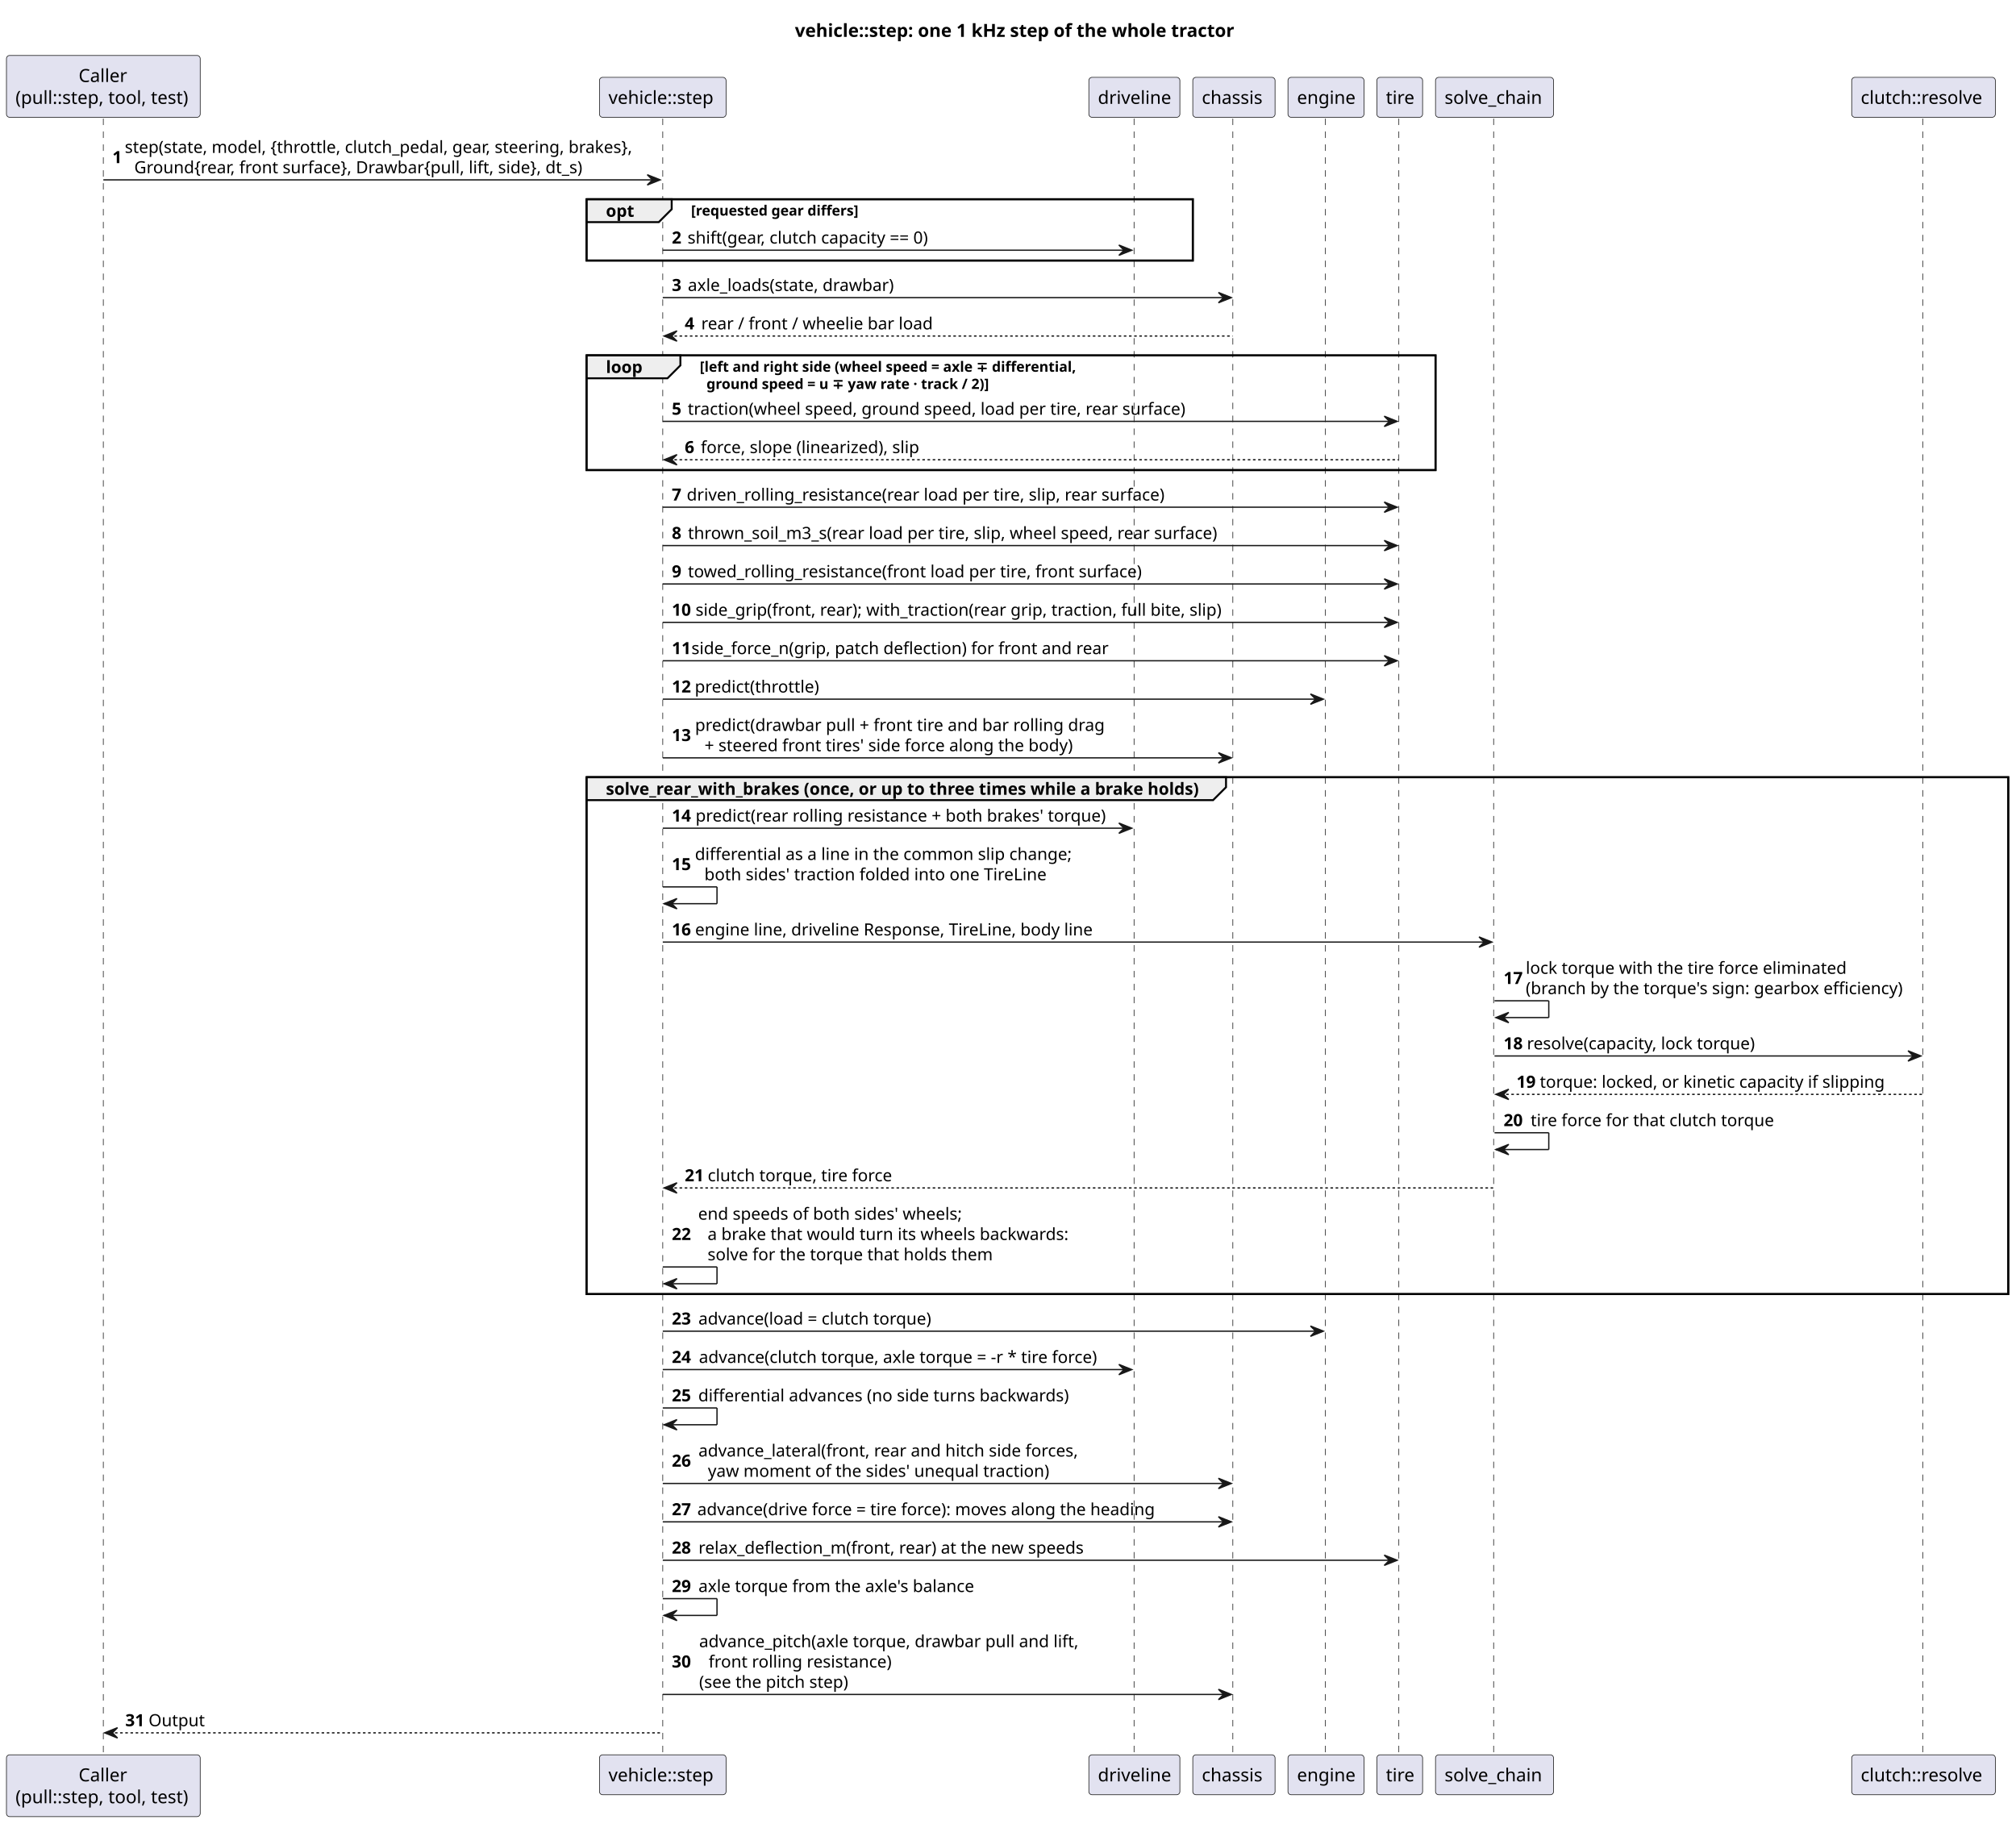
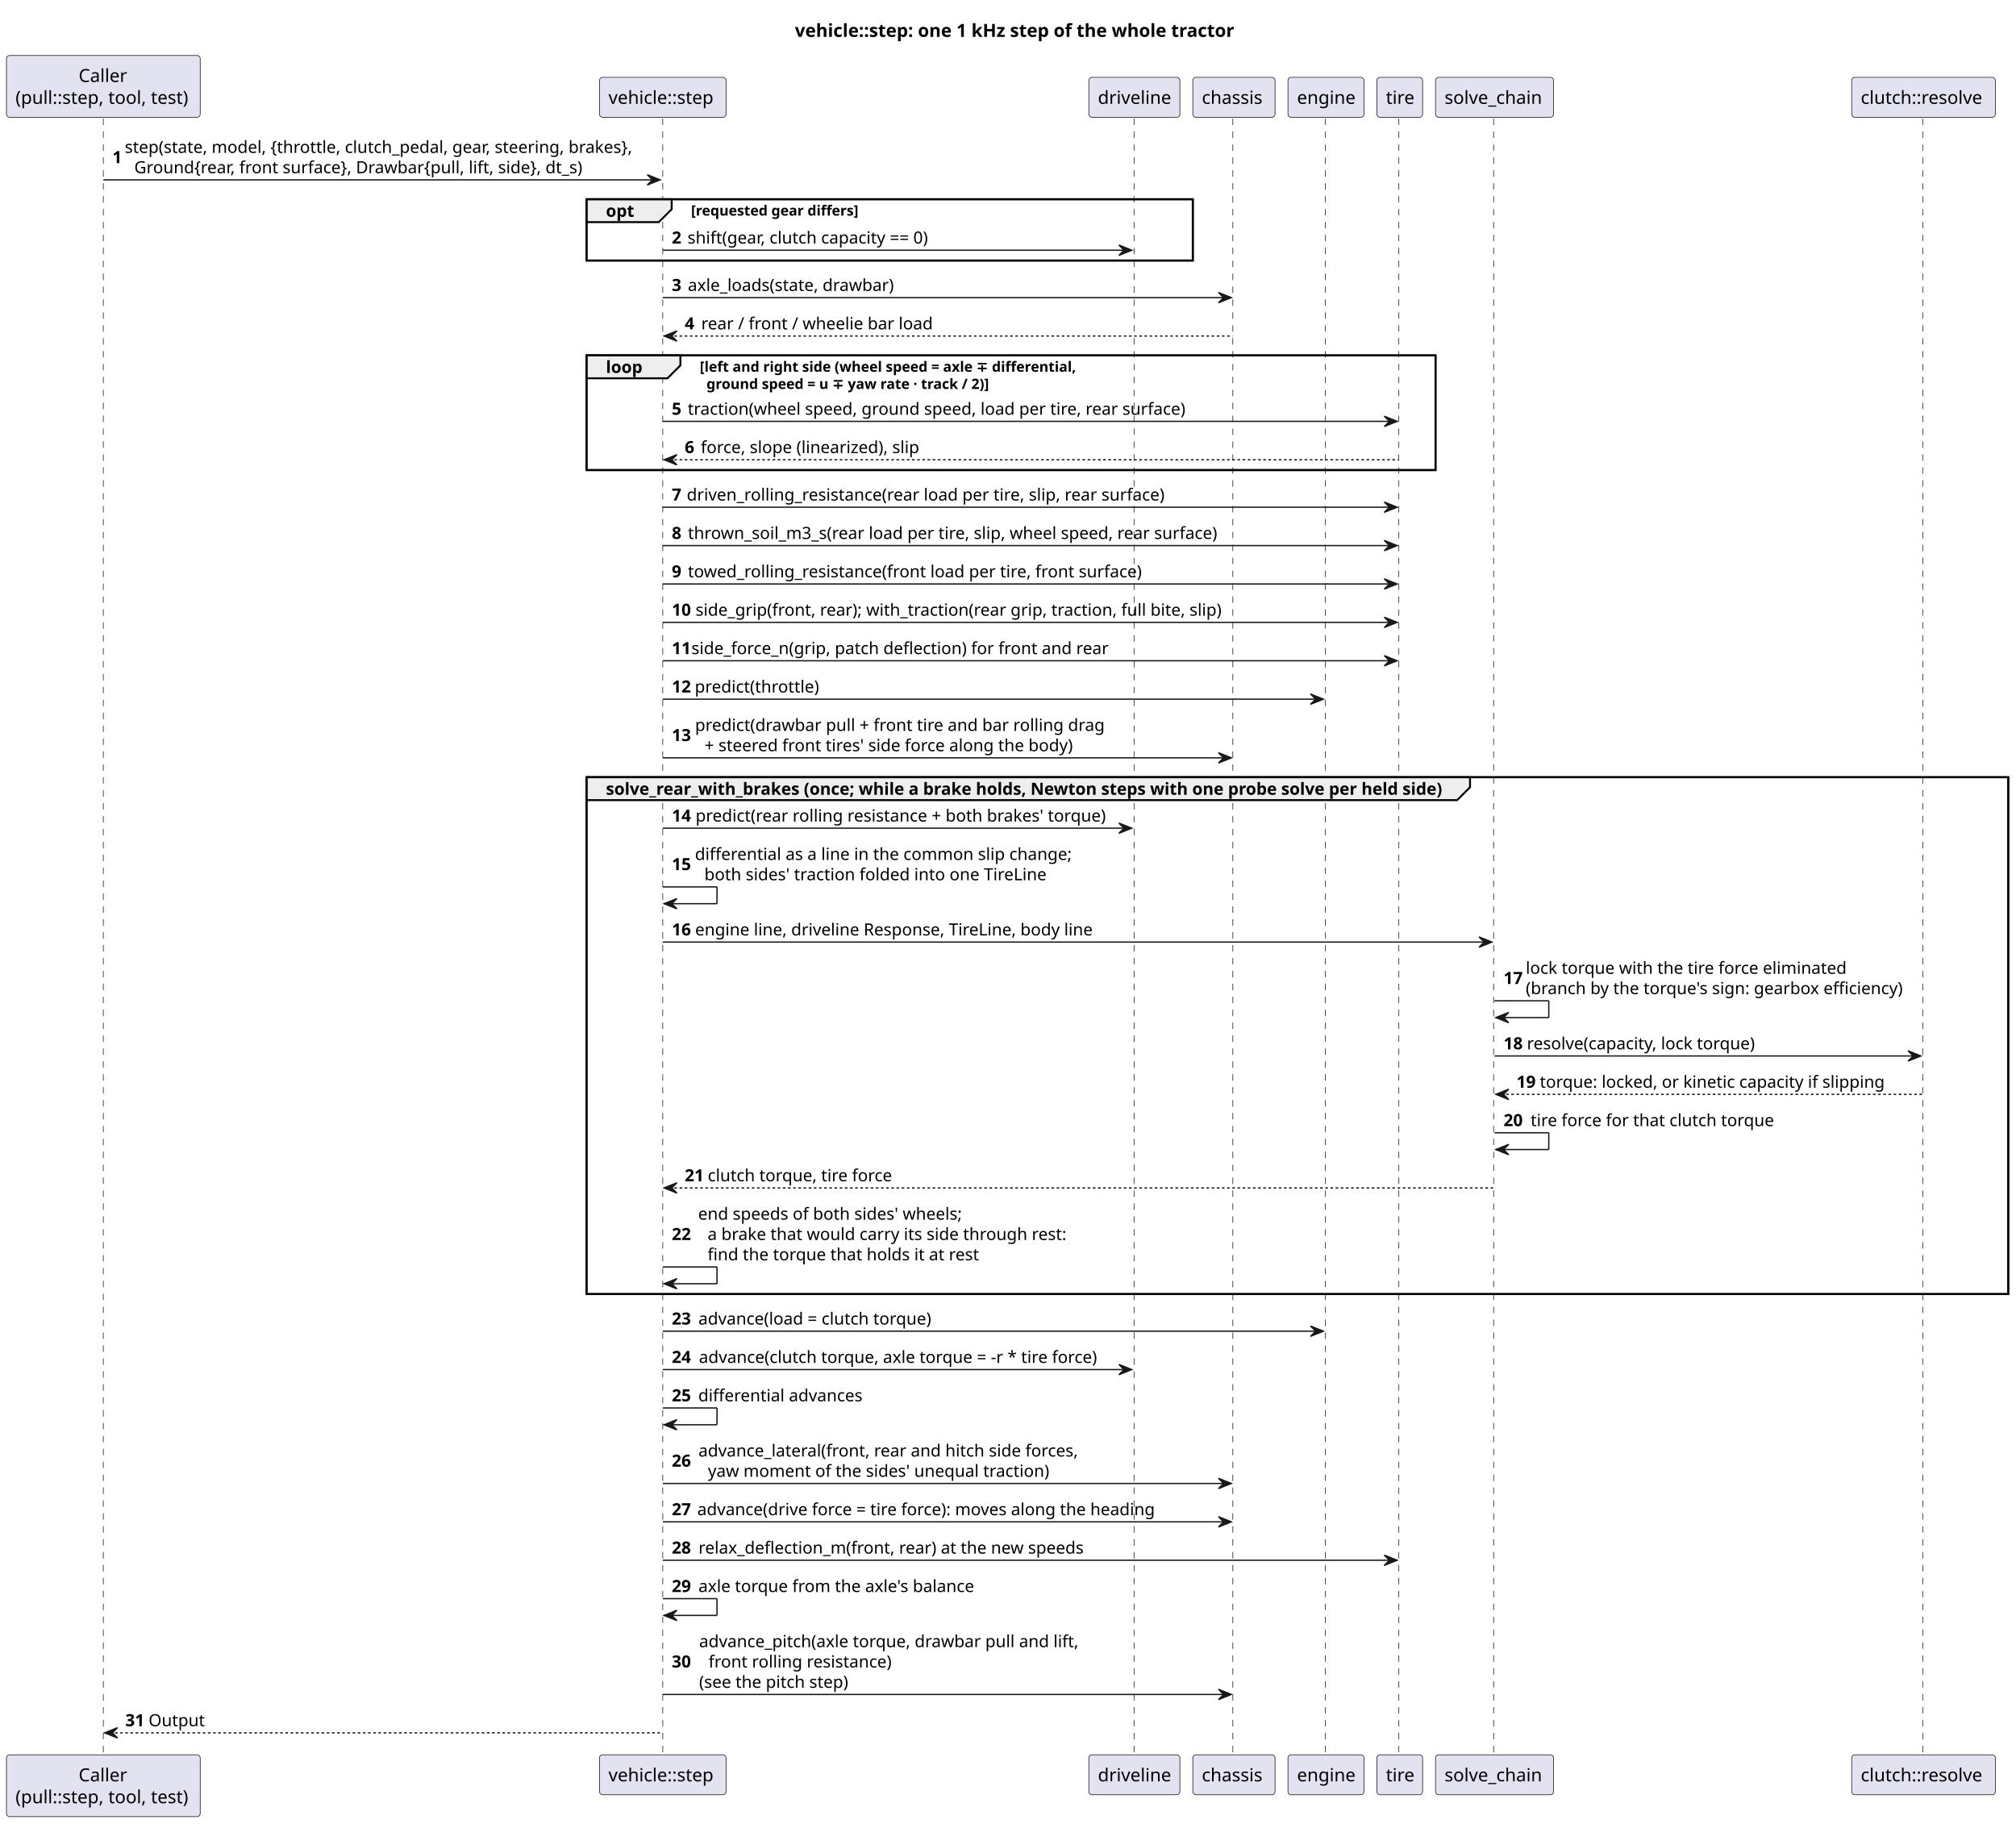
<svg xmlns="http://www.w3.org/2000/svg" contentStyleType="text/css" height="1412px" preserveAspectRatio="none" style="width:1561px;height:1412px;background:#FFFFFF;" version="1.1" viewBox="0 0 1561 1412" width="1561px" zoomAndPan="magnify">
  <defs />
  <g>
    <text fill="#000000" font-family="sans-serif" font-size="14" font-weight="bold" lengthAdjust="spacing" textLength="332.992" x="615.509" y="28.562">vehicle::step: one 1 kHz step of the whole tractor</text>
    <rect fill="none" height="47.459" style="stroke:#000000;stroke-width:1.5;" width="469.418" x="454.168" y="154.277" />
    <rect fill="none" height="88.808" style="stroke:#000000;stroke-width:1.5;" width="657.362" x="454.168" y="275.195" />
    <rect fill="none" height="400.213" style="stroke:#000000;stroke-width:1.5;" width="1100.842" x="454.168" y="601.839" />
    <line style="stroke:#181818;stroke-width:0.5;stroke-dasharray:5.0,5.0;" x1="80" x2="80" y1="91.818" y2="1359.806" />
    <line style="stroke:#181818;stroke-width:0.5;stroke-dasharray:5.0,5.0;" x1="513.168" x2="513.168" y1="91.818" y2="1359.806" />
    <line style="stroke:#181818;stroke-width:0.5;stroke-dasharray:5.0,5.0;" x1="878.108" x2="878.108" y1="91.818" y2="1359.806" />
    <line style="stroke:#181818;stroke-width:0.5;stroke-dasharray:5.0,5.0;" x1="954.586" x2="954.586" y1="91.818" y2="1359.806" />
    <line style="stroke:#181818;stroke-width:0.5;stroke-dasharray:5.0,5.0;" x1="1026.284" x2="1026.284" y1="91.818" y2="1359.806" />
    <line style="stroke:#181818;stroke-width:0.5;stroke-dasharray:5.0,5.0;" x1="1083.127" x2="1083.127" y1="91.818" y2="1359.806" />
    <line style="stroke:#181818;stroke-width:0.5;stroke-dasharray:5.0,5.0;" x1="1156.531" x2="1156.531" y1="91.818" y2="1359.806" />
    <line style="stroke:#181818;stroke-width:0.5;stroke-dasharray:5.0,5.0;" x1="1488.783" x2="1488.783" y1="91.818" y2="1359.806" />
    <rect fill="#E2E2F0" height="47.879" rx="2.5" ry="2.5" style="stroke:#181818;stroke-width:0.5;" width="150.028" x="5" y="42.94" />
    <text fill="#000000" font-family="sans-serif" font-size="14" lengthAdjust="spacing" textLength="38.302" x="60.863" y="63.502">Caller</text>
    <text fill="#000000" font-family="sans-serif" font-size="14" lengthAdjust="spacing" textLength="136.028" x="12" y="80.441">(pull::step, tool, test)</text>
    <rect fill="#E2E2F0" height="47.879" rx="2.5" ry="2.5" style="stroke:#181818;stroke-width:0.5;" width="150.028" x="5" y="1358.806" />
    <text fill="#000000" font-family="sans-serif" font-size="14" lengthAdjust="spacing" textLength="38.302" x="60.863" y="1379.368">Caller</text>
    <text fill="#000000" font-family="sans-serif" font-size="14" lengthAdjust="spacing" textLength="136.028" x="12" y="1396.308">(pull::step, tool, test)</text>
    <rect fill="#E2E2F0" height="30.939" rx="2.5" ry="2.5" style="stroke:#181818;stroke-width:0.5;" width="98.02" x="464.168" y="59.879" />
    <text fill="#000000" font-family="sans-serif" font-size="14" lengthAdjust="spacing" textLength="84.02" x="471.168" y="80.441">vehicle::step</text>
    <rect fill="#E2E2F0" height="30.939" rx="2.5" ry="2.5" style="stroke:#181818;stroke-width:0.5;" width="98.02" x="464.168" y="1358.806" />
    <text fill="#000000" font-family="sans-serif" font-size="14" lengthAdjust="spacing" textLength="84.02" x="471.168" y="1379.368">vehicle::step</text>
    <rect fill="#E2E2F0" height="30.939" rx="2.5" ry="2.5" style="stroke:#181818;stroke-width:0.5;" width="70.478" x="843.108" y="59.879" />
    <text fill="#000000" font-family="sans-serif" font-size="14" lengthAdjust="spacing" textLength="56.478" x="850.108" y="80.441">driveline</text>
    <rect fill="#E2E2F0" height="30.939" rx="2.5" ry="2.5" style="stroke:#181818;stroke-width:0.5;" width="70.478" x="843.108" y="1358.806" />
    <text fill="#000000" font-family="sans-serif" font-size="14" lengthAdjust="spacing" textLength="56.478" x="850.108" y="1379.368">driveline</text>
    <rect fill="#E2E2F0" height="30.939" rx="2.5" ry="2.5" style="stroke:#181818;stroke-width:0.5;" width="63.697" x="923.586" y="59.879" />
    <text fill="#000000" font-family="sans-serif" font-size="14" lengthAdjust="spacing" textLength="49.697" x="930.586" y="80.441">chassis</text>
    <rect fill="#E2E2F0" height="30.939" rx="2.5" ry="2.5" style="stroke:#181818;stroke-width:0.5;" width="63.697" x="923.586" y="1358.806" />
    <text fill="#000000" font-family="sans-serif" font-size="14" lengthAdjust="spacing" textLength="49.697" x="930.586" y="1379.368">chassis</text>
    <rect fill="#E2E2F0" height="30.939" rx="2.5" ry="2.5" style="stroke:#181818;stroke-width:0.5;" width="58.844" x="997.284" y="59.879" />
    <text fill="#000000" font-family="sans-serif" font-size="14" lengthAdjust="spacing" textLength="44.844" x="1004.284" y="80.441">engine</text>
    <rect fill="#E2E2F0" height="30.939" rx="2.5" ry="2.5" style="stroke:#181818;stroke-width:0.5;" width="58.844" x="997.284" y="1358.806" />
    <text fill="#000000" font-family="sans-serif" font-size="14" lengthAdjust="spacing" textLength="44.844" x="1004.284" y="1379.368">engine</text>
    <rect fill="#E2E2F0" height="30.939" rx="2.5" ry="2.5" style="stroke:#181818;stroke-width:0.5;" width="35.403" x="1066.127" y="59.879" />
    <text fill="#000000" font-family="sans-serif" font-size="14" lengthAdjust="spacing" textLength="21.403" x="1073.127" y="80.441">tire</text>
    <rect fill="#E2E2F0" height="30.939" rx="2.5" ry="2.5" style="stroke:#181818;stroke-width:0.5;" width="35.403" x="1066.127" y="1358.806" />
    <text fill="#000000" font-family="sans-serif" font-size="14" lengthAdjust="spacing" textLength="21.403" x="1073.127" y="1379.368">tire</text>
    <rect fill="#E2E2F0" height="30.939" rx="2.5" ry="2.5" style="stroke:#181818;stroke-width:0.5;" width="91.39" x="1111.531" y="59.879" />
    <text fill="#000000" font-family="sans-serif" font-size="14" lengthAdjust="spacing" textLength="77.39" x="1118.531" y="80.441">solve_chain</text>
    <rect fill="#E2E2F0" height="30.939" rx="2.5" ry="2.5" style="stroke:#181818;stroke-width:0.5;" width="91.39" x="1111.531" y="1358.806" />
    <text fill="#000000" font-family="sans-serif" font-size="14" lengthAdjust="spacing" textLength="77.39" x="1118.531" y="1379.368">solve_chain</text>
    <rect fill="#E2E2F0" height="30.939" rx="2.5" ry="2.5" style="stroke:#181818;stroke-width:0.5;" width="111.228" x="1433.783" y="59.879" />
    <text fill="#000000" font-family="sans-serif" font-size="14" lengthAdjust="spacing" textLength="97.228" x="1440.783" y="80.441">clutch::resolve</text>
    <rect fill="#E2E2F0" height="30.939" rx="2.5" ry="2.5" style="stroke:#181818;stroke-width:0.5;" width="111.228" x="1433.783" y="1358.806" />
    <text fill="#000000" font-family="sans-serif" font-size="14" lengthAdjust="spacing" textLength="97.228" x="1440.783" y="1379.368">clutch::resolve</text>
    <polygon fill="#181818" points="501.179,135.277,511.179,139.277,501.179,143.277,505.179,139.277" style="stroke:#181818;stroke-width:1.0;" />
    <line style="stroke:#181818;stroke-width:1.0;" x1="80.014" x2="507.179" y1="139.277" y2="139.277" />
    <text fill="#000000" font-family="sans-serif" font-size="13" font-weight="bold" lengthAdjust="spacing" textLength="5.605" x="87.014" y="126.277">1</text>
    <text fill="#000000" font-family="sans-serif" font-size="13" lengthAdjust="spacing" textLength="399.56" x="96.619" y="118.412">step(state, model, {throttle, clutch_pedal, gear, steering, brakes},</text>
    <text fill="#000000" font-family="sans-serif" font-size="13" lengthAdjust="spacing" textLength="354.174" x="103.932" y="134.142">Ground{rear, front surface}, Drawbar{pull, lift, side}, dt_s)</text>
    <path d="M454.168,154.277 L520.097,154.277 L520.097,162.007 L510.097,172.007 L454.168,172.007 L454.168,154.277 " fill="#EEEEEE" style="stroke:#000000;stroke-width:1.5;" />
    <rect fill="none" height="47.459" style="stroke:#000000;stroke-width:1.5;" width="469.418" x="454.168" y="154.277" />
    <text fill="#000000" font-family="sans-serif" font-size="13" font-weight="bold" lengthAdjust="spacing" textLength="20.928" x="469.168" y="167.871">opt</text>
    <text fill="#000000" font-family="sans-serif" font-size="11" font-weight="bold" lengthAdjust="spacing" textLength="128.777" x="535.097" y="166.934">[requested gear differs]</text>
    <polygon fill="#181818" points="866.347,189.736,876.347,193.736,866.347,197.736,870.347,193.736" style="stroke:#181818;stroke-width:1.0;" />
    <line style="stroke:#181818;stroke-width:1.0;" x1="513.179" x2="872.347" y1="193.736" y2="193.736" />
    <text fill="#000000" font-family="sans-serif" font-size="13" font-weight="bold" lengthAdjust="spacing" textLength="8.188" x="520.179" y="188.601">2</text>
    <text fill="#000000" font-family="sans-serif" font-size="13" lengthAdjust="spacing" textLength="197.514" x="532.367" y="188.601">shift(gear, clutch capacity == 0)</text>
    <polygon fill="#181818" points="943.435,226.466,953.435,230.466,943.435,234.466,947.435,230.466" style="stroke:#181818;stroke-width:1.0;" />
    <line style="stroke:#181818;stroke-width:1.0;" x1="513.179" x2="949.435" y1="230.466" y2="230.466" />
    <text fill="#000000" font-family="sans-serif" font-size="13" font-weight="bold" lengthAdjust="spacing" textLength="8.392" x="520.179" y="225.33">3</text>
    <text fill="#000000" font-family="sans-serif" font-size="13" lengthAdjust="spacing" textLength="162.195" x="532.57" y="225.33">axle_loads(state, drawbar)</text>
    <polygon fill="#181818" points="524.179,256.195,514.179,260.195,524.179,264.195,520.179,260.195" style="stroke:#181818;stroke-width:1.0;" />
    <line style="stroke:#181818;stroke-width:1.0;stroke-dasharray:2.0,2.0;" x1="518.179" x2="954.435" y1="260.195" y2="260.195" />
    <text fill="#000000" font-family="sans-serif" font-size="13" font-weight="bold" lengthAdjust="spacing" textLength="8.791" x="530.179" y="255.06">4</text>
    <text fill="#000000" font-family="sans-serif" font-size="13" lengthAdjust="spacing" textLength="179.125" x="542.97" y="255.06">rear / front / wheelie bar load</text>
    <path d="M454.168,275.195 L526.832,275.195 L526.832,282.925 L516.832,292.925 L454.168,292.925 L454.168,275.195 " fill="#EEEEEE" style="stroke:#000000;stroke-width:1.5;" />
    <rect fill="none" height="88.808" style="stroke:#000000;stroke-width:1.5;" width="657.362" x="454.168" y="275.195" />
    <text fill="#000000" font-family="sans-serif" font-size="13" font-weight="bold" lengthAdjust="spacing" textLength="27.663" x="469.168" y="288.789">loop</text>
    <text fill="#000000" font-family="sans-serif" font-size="11" font-weight="bold" lengthAdjust="spacing" textLength="285.318" x="541.832" y="287.852">[left and right side (wheel speed = axle ∓ differential,</text>
    <text fill="#000000" font-family="sans-serif" font-size="11" font-weight="bold" lengthAdjust="spacing" textLength="216.24" x="547.042" y="301.161">ground speed = u ∓ yaw rate · track / 2)]</text>
    <polygon fill="#181818" points="1071.829,322.273,1081.829,326.273,1071.829,330.273,1075.829,326.273" style="stroke:#181818;stroke-width:1.0;" />
    <line style="stroke:#181818;stroke-width:1.0;" x1="513.179" x2="1077.829" y1="326.273" y2="326.273" />
    <text fill="#000000" font-family="sans-serif" font-size="13" font-weight="bold" lengthAdjust="spacing" textLength="8.309" x="520.179" y="321.138">5</text>
    <text fill="#000000" font-family="sans-serif" font-size="13" lengthAdjust="spacing" textLength="390.959" x="532.488" y="321.138">traction(wheel speed, ground speed, load per tire, rear surface)</text>
    <polygon fill="#181818" points="524.179,352.003,514.179,356.003,524.179,360.003,520.179,356.003" style="stroke:#181818;stroke-width:1.0;" />
    <line style="stroke:#181818;stroke-width:1.0;stroke-dasharray:2.0,2.0;" x1="518.179" x2="1082.829" y1="356.003" y2="356.003" />
    <text fill="#000000" font-family="sans-serif" font-size="13" font-weight="bold" lengthAdjust="spacing" textLength="8.442" x="530.179" y="350.867">6</text>
    <text fill="#000000" font-family="sans-serif" font-size="13" lengthAdjust="spacing" textLength="174.529" x="542.621" y="350.867">force, slope (linearized), slip</text>
    <polygon fill="#181818" points="1071.829,388.732,1081.829,392.732,1071.829,396.732,1075.829,392.732" style="stroke:#181818;stroke-width:1.0;" />
    <line style="stroke:#181818;stroke-width:1.0;" x1="513.179" x2="1077.829" y1="392.732" y2="392.732" />
    <text fill="#000000" font-family="sans-serif" font-size="13" font-weight="bold" lengthAdjust="spacing" textLength="7.56" x="520.179" y="387.597">7</text>
    <text fill="#000000" font-family="sans-serif" font-size="13" lengthAdjust="spacing" textLength="374.232" x="531.739" y="387.597">driven_rolling_resistance(rear load per tire, slip, rear surface)</text>
    <polygon fill="#181818" points="1071.829,418.462,1081.829,422.462,1071.829,426.462,1075.829,422.462" style="stroke:#181818;stroke-width:1.0;" />
    <line style="stroke:#181818;stroke-width:1.0;" x1="513.179" x2="1077.829" y1="422.462" y2="422.462" />
    <text fill="#000000" font-family="sans-serif" font-size="13" font-weight="bold" lengthAdjust="spacing" textLength="8.461" x="520.179" y="417.326">8</text>
    <text fill="#000000" font-family="sans-serif" font-size="13" lengthAdjust="spacing" textLength="416.032" x="532.64" y="417.326">thrown_soil_m3_s(rear load per tire, slip, wheel speed, rear surface)</text>
    <polygon fill="#181818" points="1071.829,448.191,1081.829,452.191,1071.829,456.191,1075.829,452.191" style="stroke:#181818;stroke-width:1.0;" />
    <line style="stroke:#181818;stroke-width:1.0;" x1="513.179" x2="1077.829" y1="452.191" y2="452.191" />
    <text fill="#000000" font-family="sans-serif" font-size="13" font-weight="bold" lengthAdjust="spacing" textLength="8.442" x="520.179" y="447.056">9</text>
    <text fill="#000000" font-family="sans-serif" font-size="13" lengthAdjust="spacing" textLength="354.904" x="532.621" y="447.056">towed_rolling_resistance(front load per tire, front surface)</text>
    <polygon fill="#181818" points="1071.829,477.921,1081.829,481.921,1071.829,485.921,1075.829,481.921" style="stroke:#181818;stroke-width:1.0;" />
    <line style="stroke:#181818;stroke-width:1.0;" x1="513.179" x2="1077.829" y1="481.921" y2="481.921" />
    <text fill="#000000" font-family="sans-serif" font-size="13" font-weight="bold" lengthAdjust="spacing" textLength="14.371" x="520.179" y="476.785">10</text>
    <text fill="#000000" font-family="sans-serif" font-size="13" lengthAdjust="spacing" textLength="409.671" x="538.55" y="476.785">side_grip(front, rear); with_traction(rear grip, traction, full bite, slip)</text>
    <polygon fill="#181818" points="1071.829,507.65,1081.829,511.65,1071.829,515.65,1075.829,511.65" style="stroke:#181818;stroke-width:1.0;" />
    <line style="stroke:#181818;stroke-width:1.0;" x1="513.179" x2="1077.829" y1="511.65" y2="511.65" />
    <text fill="#000000" font-family="sans-serif" font-size="13" font-weight="bold" lengthAdjust="spacing" textLength="11.21" x="520.179" y="506.515">11</text>
    <text fill="#000000" font-family="sans-serif" font-size="13" lengthAdjust="spacing" textLength="327.285" x="535.389" y="506.515">side_force_n(grip, patch deflection) for front and rear</text>
    <polygon fill="#181818" points="1014.706,537.38,1024.706,541.38,1014.706,545.38,1018.706,541.38" style="stroke:#181818;stroke-width:1.0;" />
    <line style="stroke:#181818;stroke-width:1.0;" x1="513.179" x2="1020.706" y1="541.38" y2="541.38" />
    <text fill="#000000" font-family="sans-serif" font-size="13" font-weight="bold" lengthAdjust="spacing" textLength="13.793" x="520.179" y="536.244">12</text>
    <text fill="#000000" font-family="sans-serif" font-size="13" lengthAdjust="spacing" textLength="96.567" x="537.972" y="536.244">predict(throttle)</text>
    <polygon fill="#181818" points="943.435,582.839,953.435,586.839,943.435,590.839,947.435,586.839" style="stroke:#181818;stroke-width:1.0;" />
    <line style="stroke:#181818;stroke-width:1.0;" x1="513.179" x2="949.435" y1="586.839" y2="586.839" />
    <text fill="#000000" font-family="sans-serif" font-size="13" font-weight="bold" lengthAdjust="spacing" textLength="13.997" x="520.179" y="573.838">13</text>
    <text fill="#000000" font-family="sans-serif" font-size="13" lengthAdjust="spacing" textLength="317.021" x="538.175" y="565.974">predict(drawbar pull + front tire and bar rolling drag</text>
    <text fill="#000000" font-family="sans-serif" font-size="13" lengthAdjust="spacing" textLength="291.859" x="545.488" y="581.703">+ steered front tires' side force along the body)</text>
-     <path d="M454.168,601.839 L949.312,601.839 L949.312,609.568 L939.312,619.568 L454.168,619.568 L454.168,601.839 " fill="#EEEEEE" style="stroke:#000000;stroke-width:1.5;" />
+     <path d="M454.168,601.839 L1138.263,601.839 L1138.263,609.568 L1128.263,619.568 L454.168,619.568 L454.168,601.839 " fill="#EEEEEE" style="stroke:#000000;stroke-width:1.5;" />
    <rect fill="none" height="400.213" style="stroke:#000000;stroke-width:1.5;" width="1100.842" x="454.168" y="601.839" />
-     <text fill="#000000" font-family="sans-serif" font-size="13" font-weight="bold" lengthAdjust="spacing" textLength="450.144" x="469.168" y="615.433">solve_rear_with_brakes (once, or up to three times while a brake holds)</text>
+     <text fill="#000000" font-family="sans-serif" font-size="13" font-weight="bold" lengthAdjust="spacing" textLength="639.095" x="469.168" y="615.433">solve_rear_with_brakes (once; while a brake holds, Newton steps with one probe solve per held side)</text>
    <polygon fill="#181818" points="866.347,637.298,876.347,641.298,866.347,645.298,870.347,641.298" style="stroke:#181818;stroke-width:1.0;" />
    <line style="stroke:#181818;stroke-width:1.0;" x1="513.179" x2="872.347" y1="641.298" y2="641.298" />
    <text fill="#000000" font-family="sans-serif" font-size="13" font-weight="bold" lengthAdjust="spacing" textLength="14.396" x="520.179" y="636.162">14</text>
    <text fill="#000000" font-family="sans-serif" font-size="13" lengthAdjust="spacing" textLength="322.772" x="538.575" y="636.162">predict(rear rolling resistance + both brakes' torque)</text>
    <line style="stroke:#181818;stroke-width:1.0;" x1="513.179" x2="555.179" y1="686.757" y2="686.757" />
    <line style="stroke:#181818;stroke-width:1.0;" x1="555.179" x2="555.179" y1="686.757" y2="699.757" />
    <line style="stroke:#181818;stroke-width:1.0;" x1="514.179" x2="555.179" y1="699.757" y2="699.757" />
    <polygon fill="#181818" points="524.179,695.757,514.179,699.757,524.179,703.757,520.179,699.757" style="stroke:#181818;stroke-width:1.0;" />
    <text fill="#000000" font-family="sans-serif" font-size="13" font-weight="bold" lengthAdjust="spacing" textLength="13.914" x="520.179" y="673.756">15</text>
    <text fill="#000000" font-family="sans-serif" font-size="13" lengthAdjust="spacing" textLength="293.09" x="538.093" y="665.892">differential as a line in the common slip change;</text>
    <text fill="#000000" font-family="sans-serif" font-size="13" lengthAdjust="spacing" textLength="267.649" x="545.405" y="681.621">both sides' traction folded into one TireLine</text>
    <polygon fill="#181818" points="1145.226,725.486,1155.226,729.486,1145.226,733.486,1149.226,729.486" style="stroke:#181818;stroke-width:1.0;" />
    <line style="stroke:#181818;stroke-width:1.0;" x1="513.179" x2="1151.226" y1="729.486" y2="729.486" />
    <text fill="#000000" font-family="sans-serif" font-size="13" font-weight="bold" lengthAdjust="spacing" textLength="14.047" x="520.179" y="724.351">16</text>
    <text fill="#000000" font-family="sans-serif" font-size="13" lengthAdjust="spacing" textLength="311.848" x="538.226" y="724.351">engine line, driveline Response, TireLine, body line</text>
    <line style="stroke:#181818;stroke-width:1.0;" x1="1157.226" x2="1199.226" y1="774.945" y2="774.945" />
    <line style="stroke:#181818;stroke-width:1.0;" x1="1199.226" x2="1199.226" y1="774.945" y2="787.945" />
    <line style="stroke:#181818;stroke-width:1.0;" x1="1158.226" x2="1199.226" y1="787.945" y2="787.945" />
    <polygon fill="#181818" points="1168.226,783.945,1158.226,787.945,1168.226,791.945,1164.226,787.945" style="stroke:#181818;stroke-width:1.0;" />
    <text fill="#000000" font-family="sans-serif" font-size="13" font-weight="bold" lengthAdjust="spacing" textLength="13.165" x="1164.226" y="761.945">17</text>
    <text fill="#000000" font-family="sans-serif" font-size="13" lengthAdjust="spacing" textLength="248.422" x="1181.391" y="754.08">lock torque with the tire force eliminated</text>
    <text fill="#000000" font-family="sans-serif" font-size="13" lengthAdjust="spacing" textLength="301.006" x="1181.391" y="769.81">(branch by the torque's sign: gearbox efficiency)</text>
    <polygon fill="#181818" points="1477.397,813.675,1487.397,817.675,1477.397,821.675,1481.397,817.675" style="stroke:#181818;stroke-width:1.0;" />
    <line style="stroke:#181818;stroke-width:1.0;" x1="1157.226" x2="1483.397" y1="817.675" y2="817.675" />
    <text fill="#000000" font-family="sans-serif" font-size="13" font-weight="bold" lengthAdjust="spacing" textLength="14.066" x="1164.226" y="812.539">18</text>
    <text fill="#000000" font-family="sans-serif" font-size="13" lengthAdjust="spacing" textLength="183.498" x="1182.292" y="812.539">resolve(capacity, lock torque)</text>
    <polygon fill="#181818" points="1168.226,843.404,1158.226,847.404,1168.226,851.404,1164.226,847.404" style="stroke:#181818;stroke-width:1.0;" />
    <line style="stroke:#181818;stroke-width:1.0;stroke-dasharray:2.0,2.0;" x1="1162.226" x2="1488.397" y1="847.404" y2="847.404" />
    <text fill="#000000" font-family="sans-serif" font-size="13" font-weight="bold" lengthAdjust="spacing" textLength="14.047" x="1174.226" y="842.269">19</text>
    <text fill="#000000" font-family="sans-serif" font-size="13" lengthAdjust="spacing" textLength="271.661" x="1192.273" y="842.269">torque: locked, or kinetic capacity if slipping</text>
    <line style="stroke:#181818;stroke-width:1.0;" x1="1157.226" x2="1199.226" y1="877.134" y2="877.134" />
    <line style="stroke:#181818;stroke-width:1.0;" x1="1199.226" x2="1199.226" y1="877.134" y2="890.134" />
    <line style="stroke:#181818;stroke-width:1.0;" x1="1158.226" x2="1199.226" y1="890.134" y2="890.134" />
    <polygon fill="#181818" points="1168.226,886.134,1158.226,890.134,1168.226,894.134,1164.226,890.134" style="stroke:#181818;stroke-width:1.0;" />
    <text fill="#000000" font-family="sans-serif" font-size="13" font-weight="bold" lengthAdjust="spacing" textLength="16.955" x="1164.226" y="871.998">20</text>
    <text fill="#000000" font-family="sans-serif" font-size="13" lengthAdjust="spacing" textLength="189.452" x="1185.18" y="871.998">tire force for that clutch torque</text>
    <polygon fill="#181818" points="524.179,915.863,514.179,919.863,524.179,923.863,520.179,919.863" style="stroke:#181818;stroke-width:1.0;" />
    <line style="stroke:#181818;stroke-width:1.0;stroke-dasharray:2.0,2.0;" x1="518.179" x2="1156.226" y1="919.863" y2="919.863" />
    <text fill="#000000" font-family="sans-serif" font-size="13" font-weight="bold" lengthAdjust="spacing" textLength="13.793" x="530.179" y="914.727">21</text>
    <text fill="#000000" font-family="sans-serif" font-size="13" lengthAdjust="spacing" textLength="144.892" x="547.972" y="914.727">clutch torque, tire force</text>
    <line style="stroke:#181818;stroke-width:1.0;" x1="513.179" x2="555.179" y1="981.052" y2="981.052" />
    <line style="stroke:#181818;stroke-width:1.0;" x1="555.179" x2="555.179" y1="981.052" y2="994.052" />
    <line style="stroke:#181818;stroke-width:1.0;" x1="514.179" x2="555.179" y1="994.052" y2="994.052" />
    <polygon fill="#181818" points="524.179,990.052,514.179,994.052,524.179,998.052,520.179,994.052" style="stroke:#181818;stroke-width:1.0;" />
    <text fill="#000000" font-family="sans-serif" font-size="13" font-weight="bold" lengthAdjust="spacing" textLength="16.377" x="520.179" y="960.187">22</text>
    <text fill="#000000" font-family="sans-serif" font-size="13" lengthAdjust="spacing" textLength="210.33" x="540.556" y="944.457">end speeds of both sides' wheels;</text>
-     <text fill="#000000" font-family="sans-serif" font-size="13" lengthAdjust="spacing" textLength="281.976" x="547.868" y="960.187">a brake that would turn its wheels backwards:</text>
-     <text fill="#000000" font-family="sans-serif" font-size="13" lengthAdjust="spacing" textLength="219.667" x="547.868" y="975.916">solve for the torque that holds them</text>
+     <text fill="#000000" font-family="sans-serif" font-size="13" lengthAdjust="spacing" textLength="279.081" x="547.868" y="960.187">a brake that would carry its side through rest:</text>
+     <text fill="#000000" font-family="sans-serif" font-size="13" lengthAdjust="spacing" textLength="208.368" x="547.868" y="975.916">find the torque that holds it at rest</text>
    <polygon fill="#181818" points="1014.706,1026.781,1024.706,1030.781,1014.706,1034.781,1018.706,1030.781" style="stroke:#181818;stroke-width:1.0;" />
    <line style="stroke:#181818;stroke-width:1.0;" x1="513.179" x2="1020.706" y1="1030.781" y2="1030.781" />
    <text fill="#000000" font-family="sans-serif" font-size="13" font-weight="bold" lengthAdjust="spacing" textLength="16.58" x="520.179" y="1025.646">23</text>
    <text fill="#000000" font-family="sans-serif" font-size="13" lengthAdjust="spacing" textLength="185.606" x="540.759" y="1025.646">advance(load = clutch torque)</text>
    <polygon fill="#181818" points="866.347,1056.511,876.347,1060.511,866.347,1064.511,870.347,1060.511" style="stroke:#181818;stroke-width:1.0;" />
    <line style="stroke:#181818;stroke-width:1.0;" x1="513.179" x2="872.347" y1="1060.511" y2="1060.511" />
    <text fill="#000000" font-family="sans-serif" font-size="13" font-weight="bold" lengthAdjust="spacing" textLength="16.98" x="520.179" y="1055.375">24</text>
    <text fill="#000000" font-family="sans-serif" font-size="13" lengthAdjust="spacing" textLength="316.488" x="541.159" y="1055.375">advance(clutch torque, axle torque = -r * tire force)</text>
    <line style="stroke:#181818;stroke-width:1.0;" x1="513.179" x2="555.179" y1="1090.24" y2="1090.24" />
    <line style="stroke:#181818;stroke-width:1.0;" x1="555.179" x2="555.179" y1="1090.24" y2="1103.24" />
    <line style="stroke:#181818;stroke-width:1.0;" x1="514.179" x2="555.179" y1="1103.24" y2="1103.24" />
    <polygon fill="#181818" points="524.179,1099.24,514.179,1103.24,524.179,1107.24,520.179,1103.24" style="stroke:#181818;stroke-width:1.0;" />
    <text fill="#000000" font-family="sans-serif" font-size="13" font-weight="bold" lengthAdjust="spacing" textLength="16.498" x="520.179" y="1085.104">25</text>
-     <text fill="#000000" font-family="sans-serif" font-size="13" lengthAdjust="spacing" textLength="293.37" x="540.676" y="1085.104">differential advances (no side turns backwards)</text>
+     <text fill="#000000" font-family="sans-serif" font-size="13" lengthAdjust="spacing" textLength="129.384" x="540.676" y="1085.104">differential advances</text>
    <polygon fill="#181818" points="943.435,1144.699,953.435,1148.699,943.435,1152.699,947.435,1148.699" style="stroke:#181818;stroke-width:1.0;" />
    <line style="stroke:#181818;stroke-width:1.0;" x1="513.179" x2="949.435" y1="1148.699" y2="1148.699" />
    <text fill="#000000" font-family="sans-serif" font-size="13" font-weight="bold" lengthAdjust="spacing" textLength="16.631" x="520.179" y="1135.699">26</text>
    <text fill="#000000" font-family="sans-serif" font-size="13" lengthAdjust="spacing" textLength="298.778" x="540.81" y="1127.834">advance_lateral(front, rear and hitch side forces,</text>
    <text fill="#000000" font-family="sans-serif" font-size="13" lengthAdjust="spacing" textLength="266.233" x="548.122" y="1143.563">yaw moment of the sides' unequal traction)</text>
    <polygon fill="#181818" points="943.435,1174.429,953.435,1178.429,943.435,1182.429,947.435,1178.429" style="stroke:#181818;stroke-width:1.0;" />
    <line style="stroke:#181818;stroke-width:1.0;" x1="513.179" x2="949.435" y1="1178.429" y2="1178.429" />
    <text fill="#000000" font-family="sans-serif" font-size="13" font-weight="bold" lengthAdjust="spacing" textLength="15.748" x="520.179" y="1173.293">27</text>
    <text fill="#000000" font-family="sans-serif" font-size="13" lengthAdjust="spacing" textLength="363.08" x="539.927" y="1173.293">advance(drive force = tire force): moves along the heading</text>
    <polygon fill="#181818" points="1071.829,1204.158,1081.829,1208.158,1071.829,1212.158,1075.829,1208.158" style="stroke:#181818;stroke-width:1.0;" />
    <line style="stroke:#181818;stroke-width:1.0;" x1="513.179" x2="1077.829" y1="1208.158" y2="1208.158" />
    <text fill="#000000" font-family="sans-serif" font-size="13" font-weight="bold" lengthAdjust="spacing" textLength="16.65" x="520.179" y="1203.023">28</text>
    <text fill="#000000" font-family="sans-serif" font-size="13" lengthAdjust="spacing" textLength="302.028" x="540.829" y="1203.023">relax_deflection_m(front, rear) at the new speeds</text>
    <line style="stroke:#181818;stroke-width:1.0;" x1="513.179" x2="555.179" y1="1237.888" y2="1237.888" />
    <line style="stroke:#181818;stroke-width:1.0;" x1="555.179" x2="555.179" y1="1237.888" y2="1250.888" />
    <line style="stroke:#181818;stroke-width:1.0;" x1="514.179" x2="555.179" y1="1250.888" y2="1250.888" />
    <polygon fill="#181818" points="524.179,1246.888,514.179,1250.888,524.179,1254.888,520.179,1250.888" style="stroke:#181818;stroke-width:1.0;" />
    <text fill="#000000" font-family="sans-serif" font-size="13" font-weight="bold" lengthAdjust="spacing" textLength="16.631" x="520.179" y="1232.752">29</text>
    <text fill="#000000" font-family="sans-serif" font-size="13" lengthAdjust="spacing" textLength="216.258" x="540.81" y="1232.752">axle torque from the axle's balance</text>
    <polygon fill="#181818" points="943.435,1308.076,953.435,1312.076,943.435,1316.076,947.435,1312.076" style="stroke:#181818;stroke-width:1.0;" />
    <line style="stroke:#181818;stroke-width:1.0;" x1="513.179" x2="949.435" y1="1312.076" y2="1312.076" />
    <text fill="#000000" font-family="sans-serif" font-size="13" font-weight="bold" lengthAdjust="spacing" textLength="17.158" x="520.179" y="1291.211">30</text>
    <text fill="#000000" font-family="sans-serif" font-size="13" lengthAdjust="spacing" textLength="295.953" x="541.336" y="1275.481">advance_pitch(axle torque, drawbar pull and lift,</text>
    <text fill="#000000" font-family="sans-serif" font-size="13" lengthAdjust="spacing" textLength="142.86" x="548.649" y="1291.211">front rolling resistance)</text>
    <text fill="#000000" font-family="sans-serif" font-size="13" lengthAdjust="spacing" textLength="119.12" x="541.336" y="1306.94">(see the pitch step)</text>
    <polygon fill="#181818" points="91.014,1337.806,81.014,1341.806,91.014,1345.806,87.014,1341.806" style="stroke:#181818;stroke-width:1.0;" />
    <line style="stroke:#181818;stroke-width:1.0;stroke-dasharray:2.0,2.0;" x1="85.014" x2="512.179" y1="1341.806" y2="1341.806" />
    <text fill="#000000" font-family="sans-serif" font-size="13" font-weight="bold" lengthAdjust="spacing" textLength="13.997" x="97.014" y="1336.67">31</text>
    <text fill="#000000" font-family="sans-serif" font-size="13" lengthAdjust="spacing" textLength="41.78" x="115.011" y="1336.67">Output</text>
  </g>
</svg>
